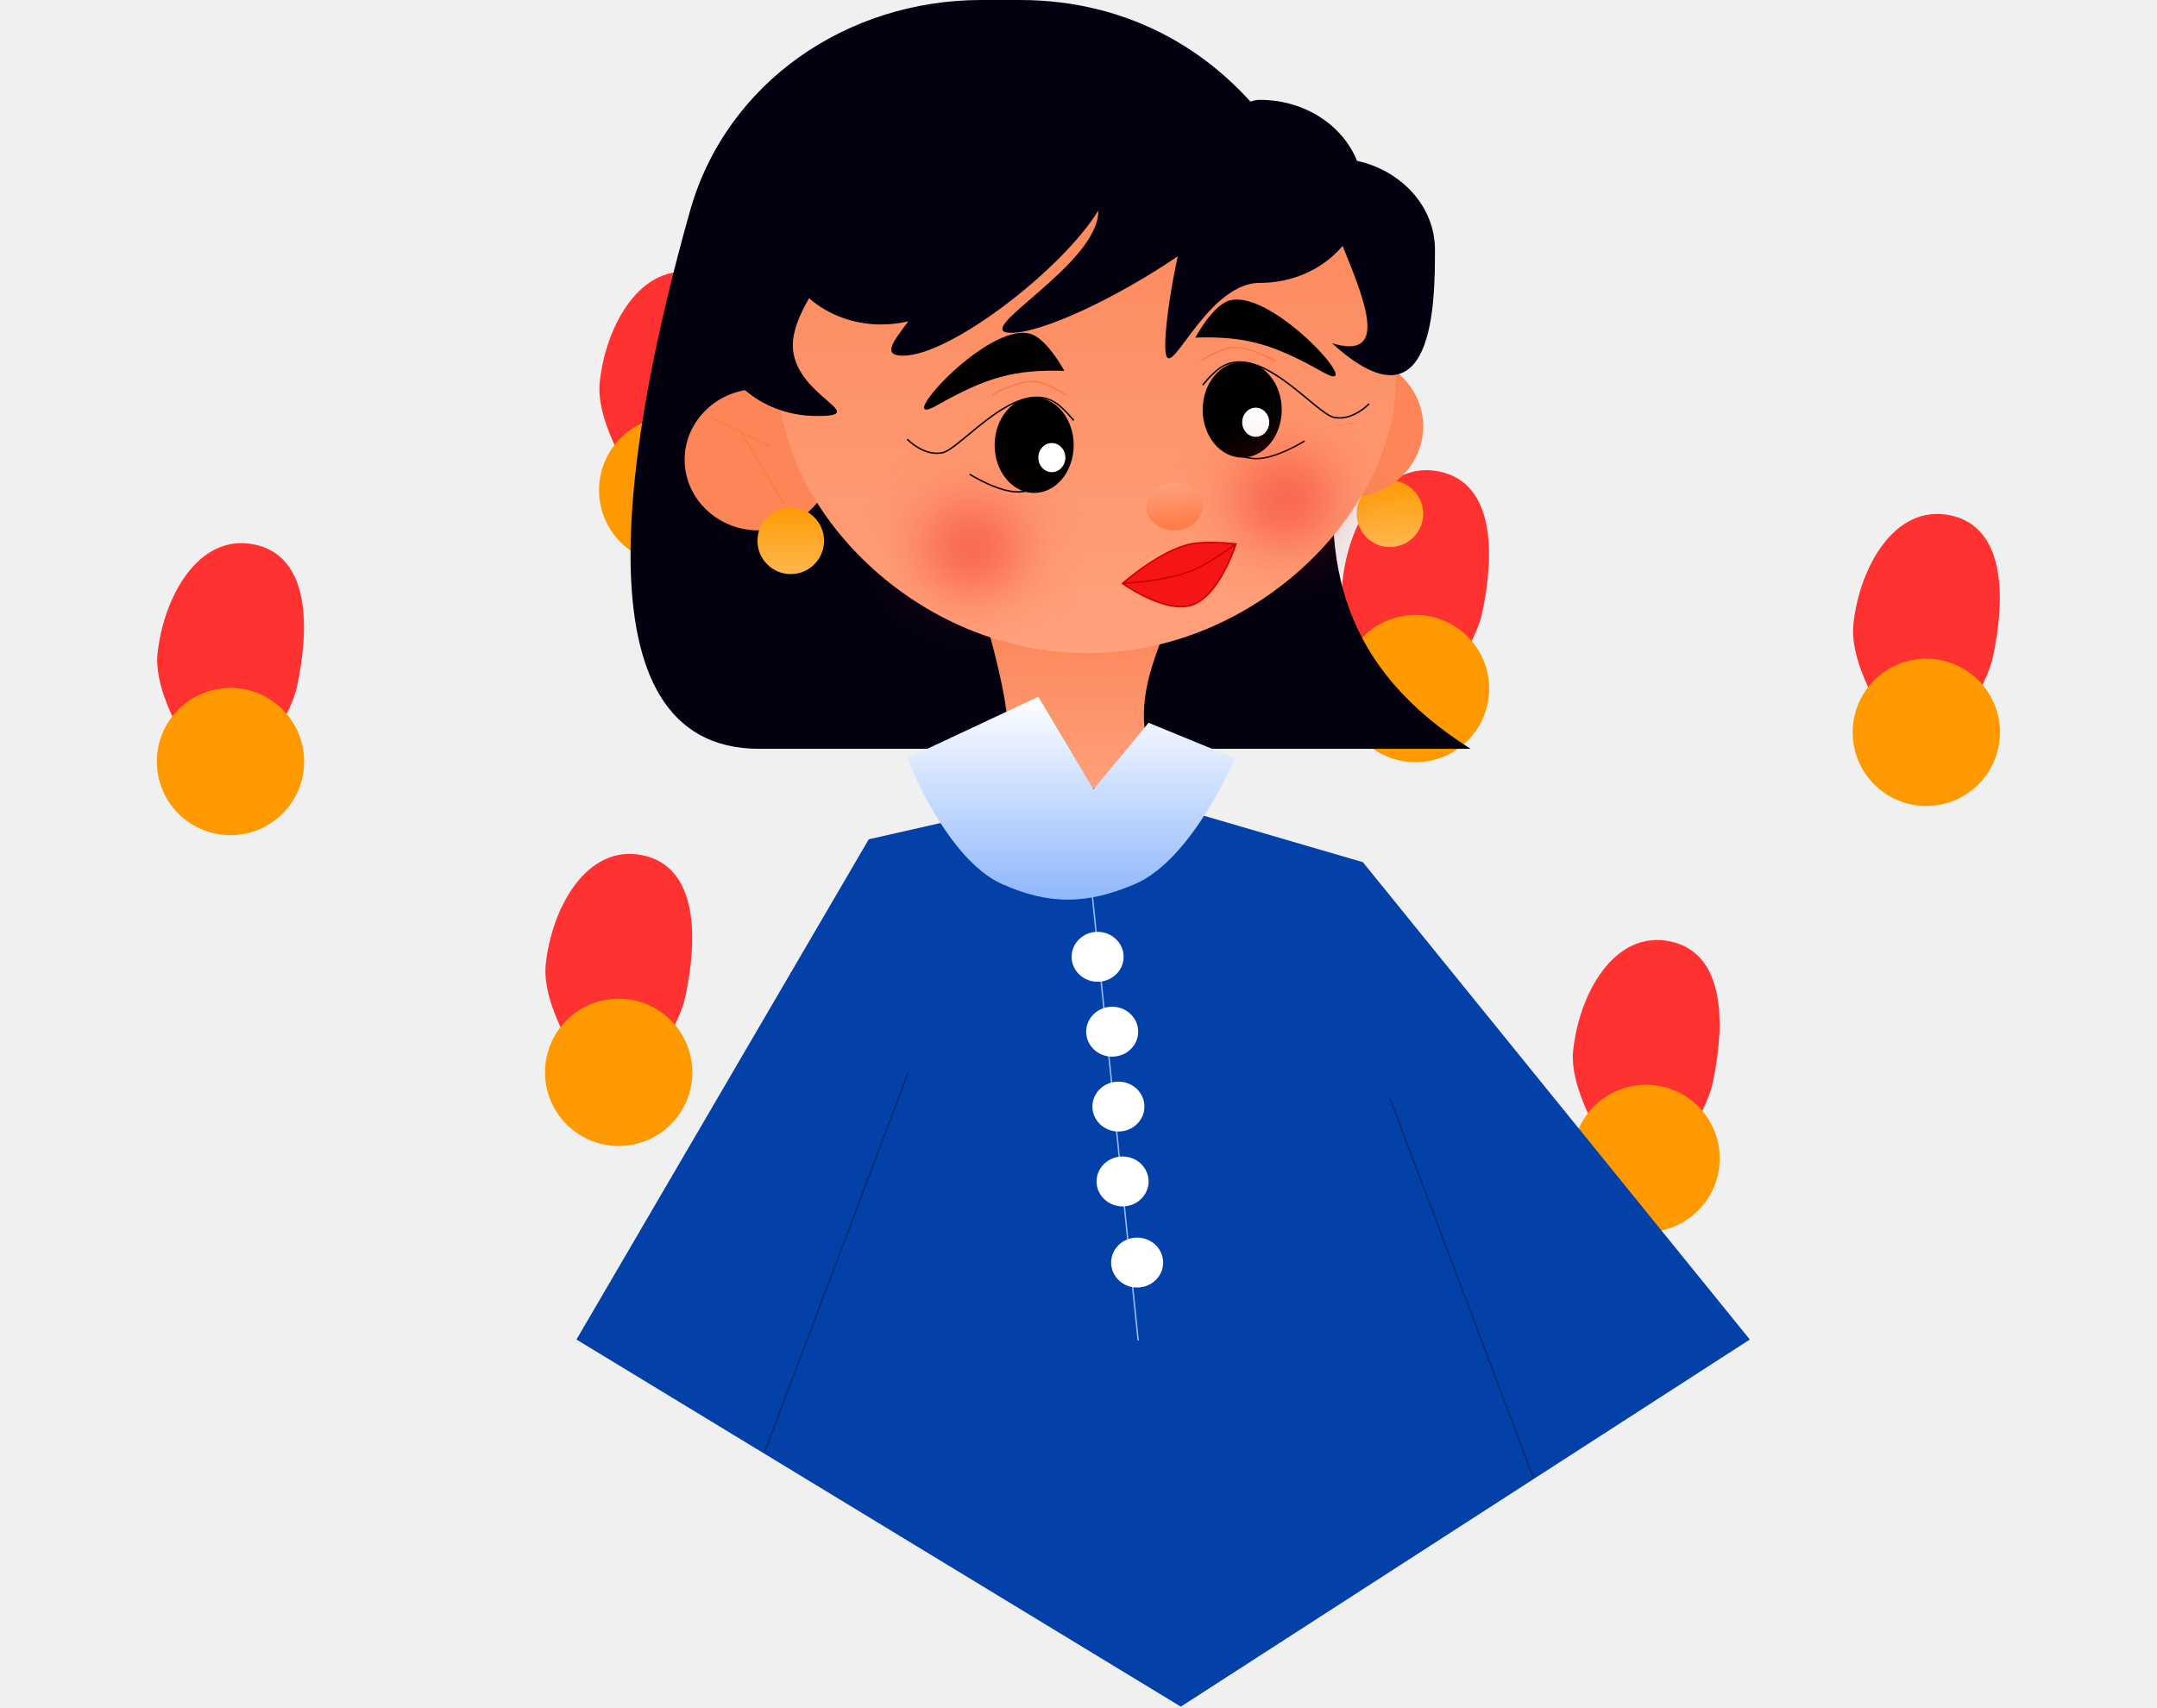
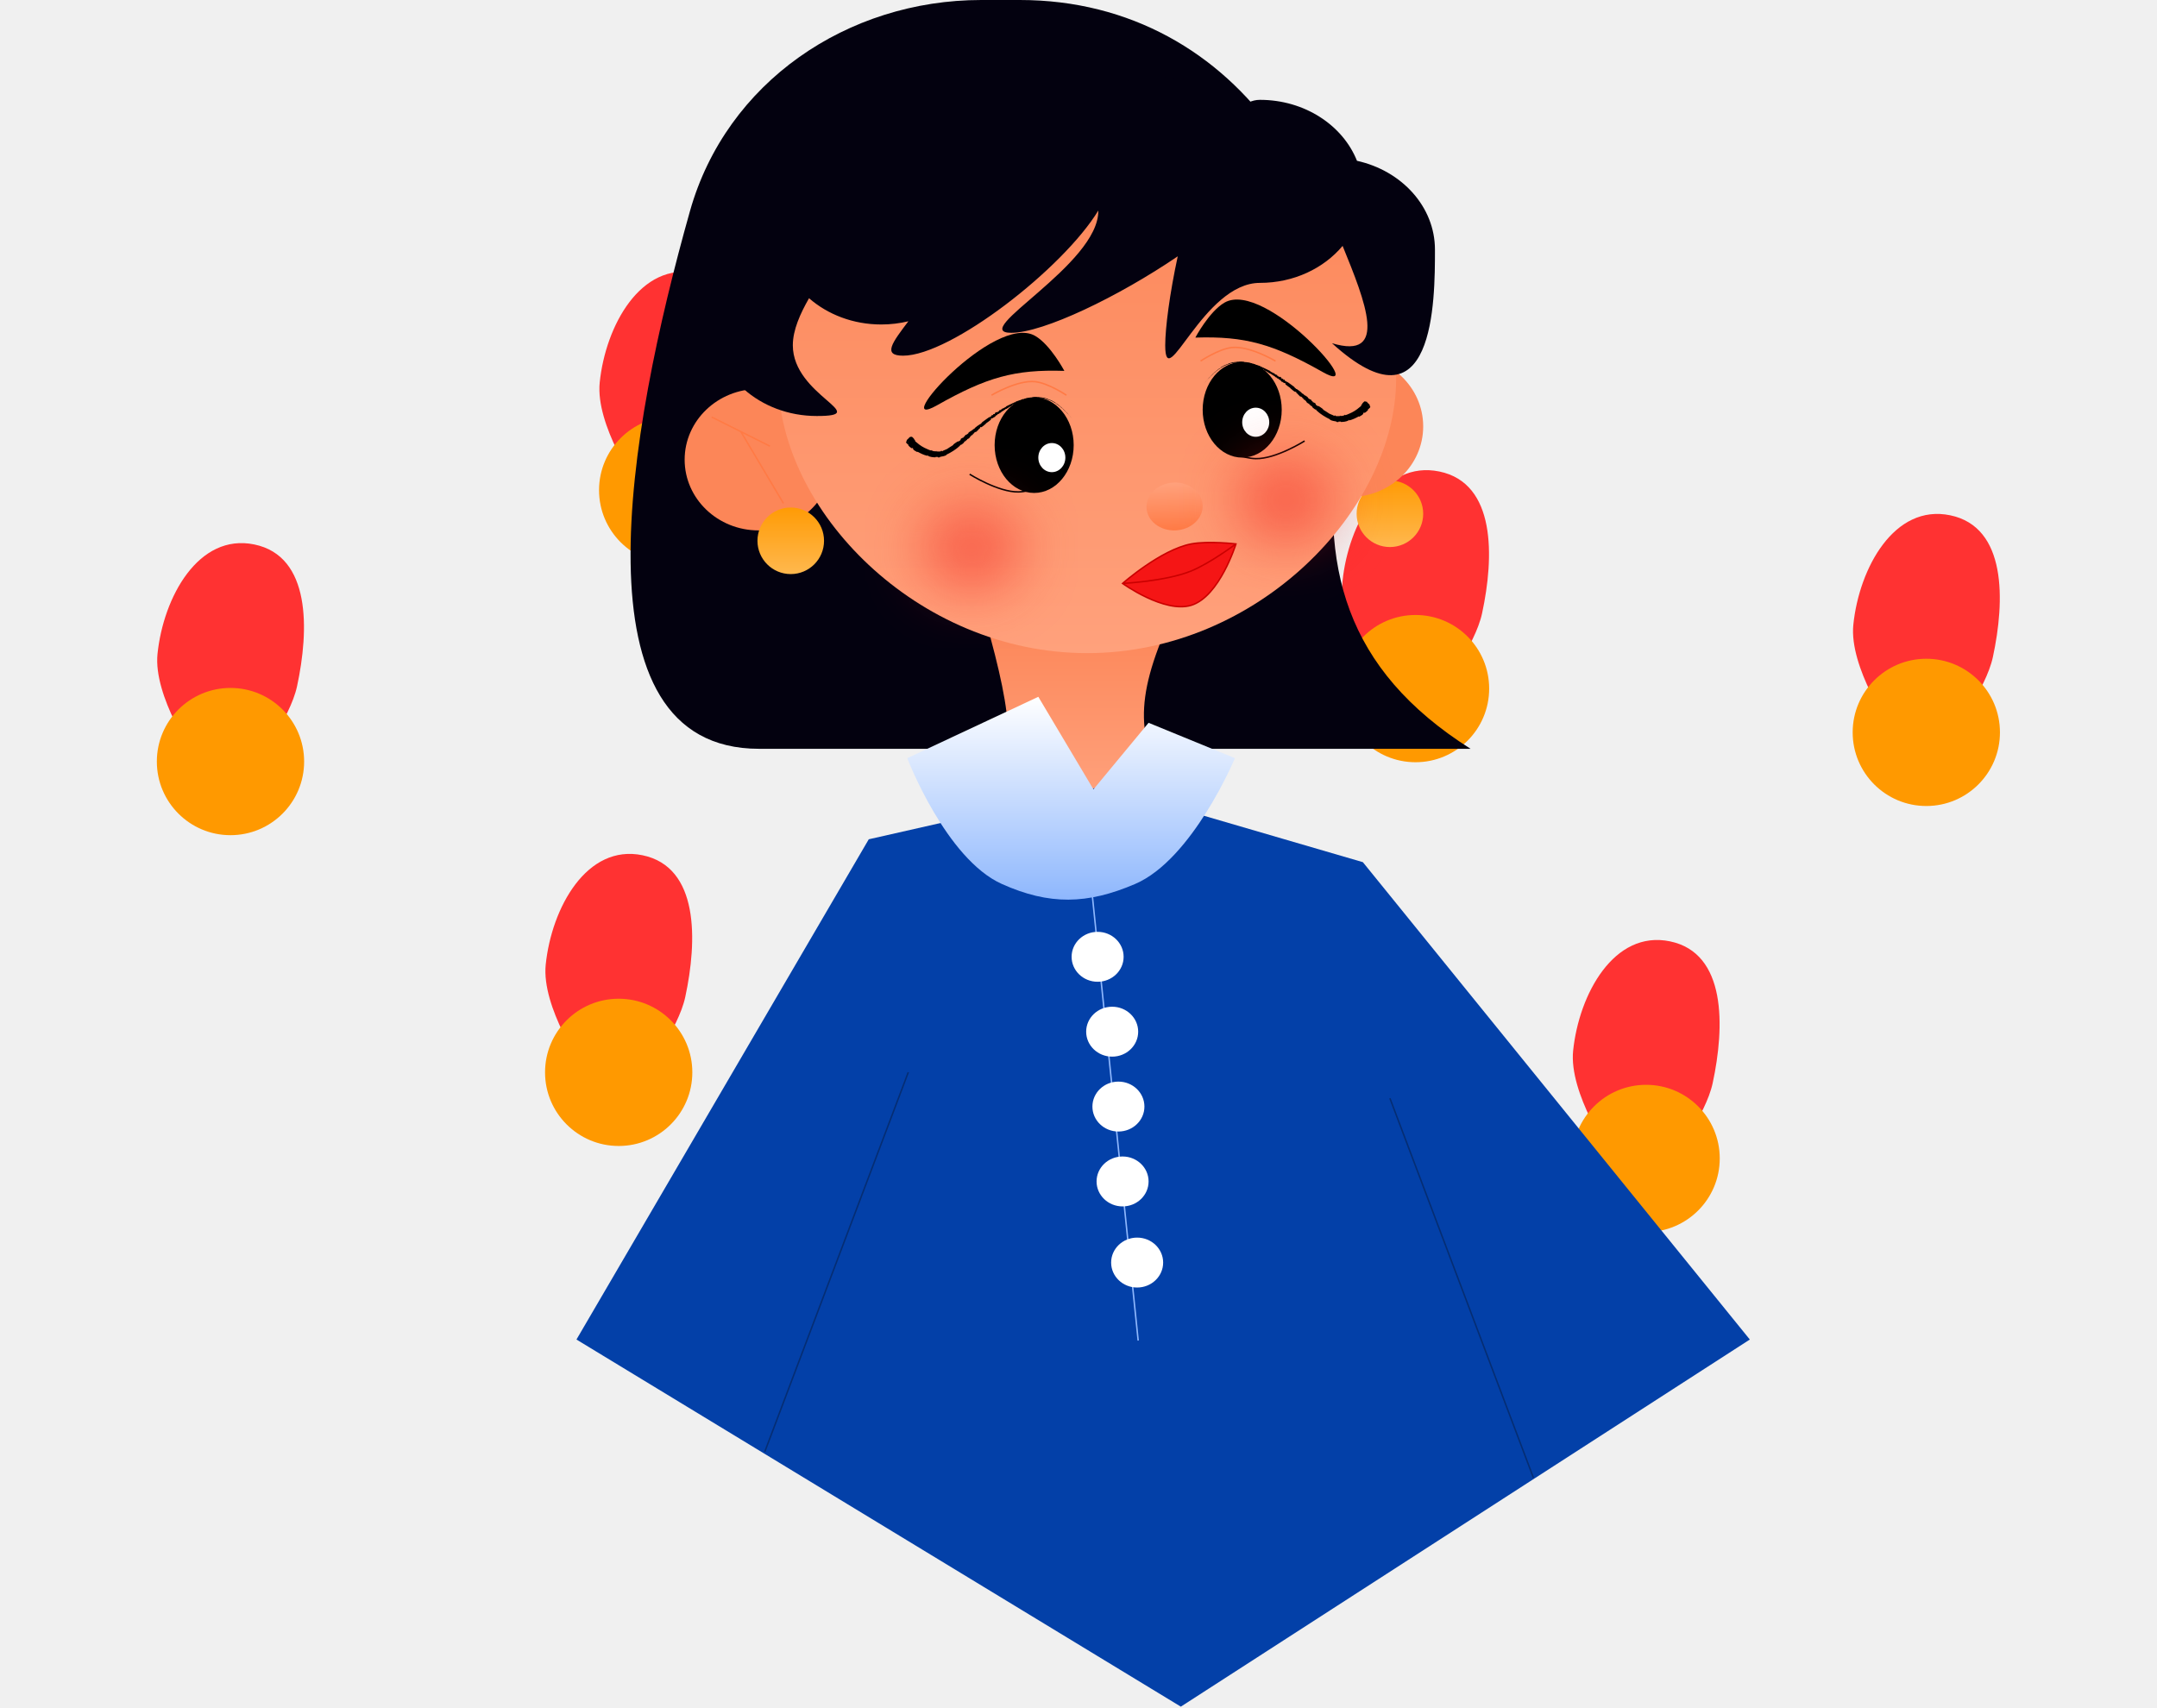
<svg xmlns="http://www.w3.org/2000/svg" xmlns:xlink="http://www.w3.org/1999/xlink" width="1478" height="1170" viewBox="0 0 1478 1170" fill="none">
  <g id="Repeat group 1_inner" data-figma-trr="r6u1-0f">
    <path d="M373.933 661.08C370.905 690.283 399.666 731.72 399.666 731.72L441.546 735C441.546 735 464.715 705.735 469.55 683.281C477.889 644.552 479.08 594.175 440.285 586.15C402.009 578.233 377.963 622.203 373.933 661.08Z" fill="#FF3232" />
  </g>
  <use xlink:href="#Repeat%20group%201_inner" transform="translate(848.529 0.30524) rotate(60)" />
  <use xlink:href="#Repeat%20group%201_inner" transform="translate(1272.53 735.305) rotate(120)" />
  <use xlink:href="#Repeat%20group%201_inner" transform="translate(848 1470) rotate(-180)" />
  <use xlink:href="#Repeat%20group%201_inner" transform="translate(-0.528755 1469.69) rotate(-120)" />
  <use xlink:href="#Repeat%20group%201_inner" transform="translate(-424.529 734.695) rotate(-60)" />
  <circle cx="423.932" cy="734.932" r="50.458" fill="#FF9900" />
  <g id="Repeat group 1_2_inner" data-figma-trr="r6u1-0f">
    <path d="M410.933 262.08C407.905 291.283 436.666 332.72 436.666 332.72L478.546 336C478.546 336 501.715 306.735 506.55 284.281C514.889 245.552 516.08 195.175 477.285 187.15C439.009 179.233 414.963 223.203 410.933 262.08Z" fill="#FF3232" />
  </g>
  <use xlink:href="#Repeat%20group%201_2_inner" transform="translate(521.485 -231.238) rotate(60)" />
  <use xlink:href="#Repeat%20group%201_2_inner" transform="translate(982.485 104.762) rotate(120)" />
  <use xlink:href="#Repeat%20group%201_2_inner" transform="translate(922 672) rotate(-180)" />
  <use xlink:href="#Repeat%20group%201_2_inner" transform="translate(400.515 903.238) rotate(-120)" />
  <use xlink:href="#Repeat%20group%201_2_inner" transform="translate(-60.4845 567.238) rotate(-60)" />
  <circle cx="460.932" cy="335.932" r="50.458" fill="#FF9900" />
  <g id="Repeat group 1_3_inner" data-figma-trr="r6u1-0f">
    <path d="M919.933 398.08C916.905 427.283 945.666 468.72 945.666 468.72L987.546 472C987.546 472 1010.72 442.735 1015.55 420.281C1023.89 381.552 1025.08 331.175 986.285 323.15C948.009 315.233 923.963 359.203 919.933 398.08Z" fill="#FF3232" />
  </g>
  <use xlink:href="#Repeat%20group%201_3_inner" transform="translate(893.764 -604.045) rotate(60)" />
  <use xlink:href="#Repeat%20group%201_3_inner" transform="translate(1863.76 -132.045) rotate(120)" />
  <use xlink:href="#Repeat%20group%201_3_inner" transform="translate(1940 944) rotate(-180)" />
  <use xlink:href="#Repeat%20group%201_3_inner" transform="translate(1046.24 1548.04) rotate(-120)" />
  <use xlink:href="#Repeat%20group%201_3_inner" transform="translate(76.2361 1076.04) rotate(-60)" />
  <circle cx="969.932" cy="471.932" r="50.458" fill="#FF9900" />
  <g id="Repeat group 1_4_inner" data-figma-trr="r6u1-0f">
    <path d="M1077.93 720.08C1074.91 749.283 1103.67 790.72 1103.67 790.72L1145.55 794C1145.55 794 1168.72 764.735 1173.55 742.281C1181.89 703.552 1183.08 653.175 1144.28 645.15C1106.01 637.233 1081.96 681.203 1077.93 720.08Z" fill="#FF3232" />
  </g>
  <use xlink:href="#Repeat%20group%201_4_inner" transform="translate(1251.62 -579.877) rotate(60)" />
  <use xlink:href="#Repeat%20group%201_4_inner" transform="translate(2379.62 214.123) rotate(120)" />
  <use xlink:href="#Repeat%20group%201_4_inner" transform="translate(2256 1588) rotate(-180)" />
  <use xlink:href="#Repeat%20group%201_4_inner" transform="translate(1004.38 2167.88) rotate(-120)" />
  <use xlink:href="#Repeat%20group%201_4_inner" transform="translate(-123.624 1373.88) rotate(-60)" />
  <circle cx="1127.93" cy="793.932" r="50.458" fill="#FF9900" />
  <g id="Repeat group 1_5_inner" data-figma-trr="r6u1-0f">
    <path d="M107.933 448.08C104.905 477.283 133.666 518.72 133.666 518.72L175.546 522C175.546 522 198.715 492.735 203.55 470.281C211.889 431.552 213.08 381.175 174.285 373.15C136.009 365.233 111.963 409.203 107.933 448.08Z" fill="#FF3232" />
  </g>
  <use xlink:href="#Repeat%20group%201_5_inner" transform="translate(531.065 124.168) rotate(60)" />
  <use xlink:href="#Repeat%20group%201_5_inner" transform="translate(689.065 646.168) rotate(120)" />
  <use xlink:href="#Repeat%20group%201_5_inner" transform="translate(316 1044) rotate(-180)" />
  <use xlink:href="#Repeat%20group%201_5_inner" transform="translate(-215.065 919.832) rotate(-120)" />
  <use xlink:href="#Repeat%20group%201_5_inner" transform="translate(-373.065 397.832) rotate(-60)" />
  <circle cx="157.932" cy="521.932" r="50.458" fill="#FF9900" />
  <g id="Repeat group 1_6_inner" data-figma-trr="r6u1-0f">
    <path d="M746.933 112.08C743.905 141.283 772.666 182.72 772.666 182.72L814.546 186C814.546 186 837.715 156.735 842.55 134.281C850.889 95.552 852.08 45.175 813.285 37.15C775.009 29.233 750.963 73.203 746.933 112.08Z" fill="#FF3232" />
  </g>
  <use xlink:href="#Repeat%20group%201_6_inner" transform="translate(559.581 -597.222) rotate(60)" />
  <use xlink:href="#Repeat%20group%201_6_inner" transform="translate(1356.58 -411.222) rotate(120)" />
  <use xlink:href="#Repeat%20group%201_6_inner" transform="translate(1594 372) rotate(-180)" />
  <use xlink:href="#Repeat%20group%201_6_inner" transform="translate(1034.42 969.222) rotate(-120)" />
  <use xlink:href="#Repeat%20group%201_6_inner" transform="translate(237.419 783.222) rotate(-60)" />
  <circle cx="796.932" cy="185.932" r="50.458" fill="#FF9900" />
  <g id="Repeat group 1_7_inner" data-figma-trr="r6u1-0f">
    <path d="M1269.93 428.08C1266.91 457.283 1295.67 498.72 1295.67 498.72L1337.55 502C1337.55 502 1360.72 472.735 1365.55 450.281C1373.89 411.552 1375.08 361.175 1336.28 353.15C1298.01 345.233 1273.96 389.203 1269.93 428.08Z" fill="#FF3232" />
  </g>
  <use xlink:href="#Repeat%20group%201_7_inner" transform="translate(1094.74 -892.154) rotate(60)" />
  <use xlink:href="#Repeat%20group%201_7_inner" transform="translate(2414.74 -390.153) rotate(120)" />
  <use xlink:href="#Repeat%20group%201_7_inner" transform="translate(2640 1004) rotate(-180)" />
  <use xlink:href="#Repeat%20group%201_7_inner" transform="translate(1545.26 1896.15) rotate(-120)" />
  <use xlink:href="#Repeat%20group%201_7_inner" transform="translate(225.255 1394.15) rotate(-60)" />
  <circle cx="1319.93" cy="501.932" r="50.458" fill="#FF9900" />
  <path d="M472.795 144.598C429.971 296.374 391.335 513.191 520.13 513.191H1007.66C921.491 458.683 903.229 387.851 917.856 295.172C941.516 145.259 850.584 0 698.816 0H672.387C580.635 0 497.711 56.294 472.795 144.598Z" fill="#03010F" />
  <path d="M675.117 546.691C696.89 524.031 695.213 495.248 675.117 424.096H801.989C776.228 481.237 779.349 506.957 801.989 546.691H675.117Z" fill="url(#paint0_linear_409_3134)" />
  <ellipse cx="519.734" cy="315.043" rx="50.606" ry="48.468" fill="#FC8658" />
  <circle cx="541.83" cy="370.638" r="22.808" fill="url(#paint1_linear_409_3134)" />
  <circle cx="952.383" cy="352.106" r="22.808" fill="url(#paint2_linear_409_3134)" />
  <ellipse cx="50.606" cy="48.468" rx="50.606" ry="48.468" transform="matrix(-1 0 0 1 975.191 243.766)" fill="#FC8658" />
  <path d="M956.66 259.447C956.66 349.199 861.882 447.617 744.968 447.617C628.054 447.617 533.277 349.199 533.277 259.447C533.277 169.695 628.054 96.936 744.968 96.936C861.882 96.936 956.66 169.695 956.66 259.447Z" fill="url(#paint3_linear_409_3134)" />
  <path d="M793.437 52.745C815.336 52.745 834.904 61.612 847.847 75.528C852.719 71.001 857.877 68.425 863.287 68.425C893.995 68.425 920.122 85.862 929.82 110.204C960.51 117.01 983.246 141.677 983.246 171.064C983.246 205.705 983.246 299.361 912.683 235.212C951.807 247.068 935.564 206.774 919.967 168.514C907.108 183.901 886.508 193.873 863.287 193.873C824.316 193.873 798.426 271.279 798.426 236.638C798.426 224.788 801.455 201.361 807.002 175.664C766.237 203.415 714.856 228.085 692.936 228.085C662.845 228.085 753.165 181.339 752.573 144.287C728.45 184.036 651.457 243.766 618.809 243.766C604.328 243.766 611.63 234.515 622.432 220.182C616.508 221.616 610.275 222.383 603.84 222.383C584.567 222.383 567.099 215.514 554.364 204.381C548.353 214.911 543.255 226.128 543.255 236.638C543.255 271.279 598.62 285.106 559.649 285.106C520.678 285.106 489.085 257.024 489.085 222.383C489.085 195.97 507.453 173.37 533.454 164.125C533.338 162.65 533.277 161.161 533.277 159.66C533.277 125.019 564.869 96.936 603.84 96.936C610.971 96.936 617.855 97.878 624.344 99.626C635.051 77.103 660.135 61.297 689.372 61.297C707.746 61.297 724.479 67.541 737.034 77.77C749.911 62.572 770.383 52.745 793.437 52.745Z" fill="#03010F" />
-   <path d="M621.66 300.975C621.66 300.975 633.064 313.092 645.894 310.241C658.723 307.39 697.254 257.318 724.298 276.741C729.414 280.415 735.702 288.145 735.702 288.145" stroke="black" />
-   <path d="M938.128 276.741C938.128 276.741 926.723 288.858 913.894 286.007C901.064 283.156 862.534 233.084 835.489 252.507C830.374 256.181 824.085 263.911 824.085 263.911" stroke="black" />
+   <path d="M624.907 299.352C625.443 299.758 626.043 300.441 626.482 300.988C626.622 301.161 626.425 301.229 626.52 301.356C626.695 301.596 626.966 301.705 627.141 301.952C627.197 302.034 626.933 302.185 626.997 302.265C627.359 302.713 627.826 302.977 628.248 303.357C630.346 305.232 632.731 306.696 635.331 307.767C636.186 308.122 637.213 308.664 638.173 308.765C638.284 308.776 638.262 308.545 638.287 308.532C638.659 308.325 638.469 308.741 638.672 308.841C639.478 309.234 640.447 309.366 641.28 309.32C641.631 309.299 641.291 308.859 641.636 309.111C641.66 309.128 641.567 309.353 641.664 309.38C641.882 309.441 642.304 309.401 642.472 309.414C642.8 309.442 642.855 309.437 643.167 309.422C643.593 309.402 644.107 309.463 644.558 309.346C644.652 309.321 644.491 309.116 644.636 309.056C644.78 308.997 645.182 308.949 645.329 308.973C645.475 308.999 645.454 309.183 645.487 309.217C645.549 309.284 645.616 309.307 645.685 309.301C645.877 309.29 646.058 308.946 646.095 308.925C647.035 308.436 648 308.241 648.919 307.727C649.679 307.293 650.303 306.801 651.011 306.345C651.789 305.845 652.523 305.465 653.264 304.902C653.34 304.844 653.106 304.717 653.198 304.646C654.186 303.894 655.225 303.141 656.322 302.484C656.434 302.417 656.429 302.678 656.549 302.621C657.301 302.246 658.464 301.808 658.298 300.841C658.737 300.533 659.271 300.15 659.738 299.992C660.043 299.887 659.948 300.235 660.18 299.93C660.233 299.861 660.03 299.788 660.119 299.697C660.49 299.31 660.986 298.983 661.346 298.57C661.419 298.486 661.292 298.381 661.297 298.34C661.343 298.001 661.919 298.034 662.009 297.997C662.688 297.714 663.039 297.321 663.562 296.902C663.683 296.805 663.406 296.759 663.519 296.66C664.095 296.154 664.713 295.678 665.359 295.272C665.503 295.182 665.494 295.413 665.568 295.377C665.894 295.216 665.747 294.914 666.058 294.754C666.123 294.72 666.185 294.859 666.206 294.863C666.528 294.928 666.431 294.544 666.467 294.505C666.909 294.011 667.472 294.033 667.936 293.59C667.992 293.537 667.742 293.505 667.906 293.364C669.007 292.416 670.201 291.537 671.416 290.758C671.601 290.64 671.558 290.837 671.579 290.841C671.909 290.895 671.817 290.546 671.866 290.493C672.256 290.076 672.842 289.965 672.909 289.426C674.895 288.062 676.694 286.474 678.818 285.345C678.845 285.33 678.885 285.478 678.938 285.448C679.576 285.09 679.332 284.991 679.571 284.496C679.632 284.371 680.122 284.423 680.162 284.424C680.309 284.426 680.328 284.667 680.37 284.658C680.715 284.576 680.276 284.046 680.643 283.794C680.656 283.787 680.679 283.923 680.717 283.912C680.835 283.878 680.901 283.772 681.019 283.743C681.291 283.678 681.552 283.894 681.77 283.515C681.798 283.467 681.519 283.196 681.859 282.99C681.994 282.908 682.576 282.514 682.754 282.426C682.932 282.338 682.886 282.512 682.9 282.508C683.429 282.348 683.298 282.513 683.646 282.56C683.993 282.606 683.63 282.189 683.687 282.079C683.744 281.969 684.139 281.866 684.242 281.851C684.346 281.837 684.287 281.963 684.371 281.938C684.928 281.771 684.432 281.58 684.541 281.41C684.8 281.008 685.3 281.162 685.659 280.981C685.757 280.932 685.634 280.904 685.712 280.846C686.02 280.618 686.278 280.6 686.59 280.282C686.641 280.229 686.823 279.854 687.104 279.882C687.144 279.886 687.115 280.013 687.264 279.948C687.488 279.851 687.871 279.648 688.079 279.491C688.235 279.374 687.966 279.354 688.201 279.273C688.306 279.237 688.177 279.414 688.369 279.34C688.56 279.266 689.005 279.007 689.174 278.908C689.342 278.809 689.194 278.764 689.204 278.749C689.265 278.665 689.567 278.436 689.596 278.42C691.044 277.612 692.52 277.056 693.953 276.32C694.068 276.262 693.945 276.201 693.962 276.191C694.344 275.966 694.148 276.368 694.466 276.325C694.336 276.148 694.517 276.107 694.788 275.959C694.919 275.888 694.811 275.846 694.82 275.833C694.971 275.629 695.178 275.715 695.227 275.729C695.409 275.78 695.497 275.587 695.62 275.621C695.742 275.655 695.581 275.853 695.849 275.735C695.895 275.634 695.617 275.54 695.81 275.424C696.526 274.986 698.086 274.543 698.722 274.337C699.363 274.125 699.563 274.047 699.953 273.945C700.651 273.766 700.36 273.724 700.77 273.538C701.182 273.355 701.063 273.716 701.144 273.762C701.223 273.808 701.269 273.723 701.354 273.736C701.438 273.749 701.291 273.84 701.468 273.802C701.645 273.763 702.089 273.515 702.133 273.434C702.227 273.259 701.969 273.169 702.452 273.1C702.48 273.096 702.411 273.195 702.518 273.176C703.364 273.022 704.225 272.835 705.058 272.735C705.172 272.721 705.086 272.82 705.153 272.813C705.854 272.741 705.584 272.649 705.945 272.44C705.89 272.652 706.121 272.735 706.647 272.662C706.964 272.62 706.898 272.543 707.097 272.459C707.157 272.434 707.388 272.466 707.424 272.422C707.545 272.281 707.317 272.157 707.872 272.165C707.896 272.165 707.826 272.241 707.909 272.238C708.449 272.221 708.509 272.085 709.097 272.043C709.559 272.01 710.379 272.076 710.898 272.103C710.884 272.295 711.377 272.262 711.583 272.143C711.923 272.165 712.289 272.184 712.615 272.231C712.727 272.248 712.648 272.293 712.662 272.3C712.87 272.408 713.028 272.303 713.101 272.307C713.896 272.352 714.518 272.538 715.276 272.608C715.303 272.61 715.369 272.507 715.551 272.632C715.562 272.641 715.307 272.637 715.654 272.718C716.003 272.799 716.64 273.018 717.123 273.11C717.24 273.132 717.554 273.139 717.765 273.278C717.793 273.297 717.75 273.314 717.79 273.344C717.916 273.441 718.028 273.369 718.167 273.51C718.307 273.651 718.633 273.829 719.118 273.958C719.133 273.962 719.269 273.932 719.411 273.992C719.638 274.088 719.954 274.242 720.19 274.349C720.303 274.401 720.25 274.326 720.27 274.334C721.034 274.663 721.583 274.995 722.324 275.444C722.463 275.527 722.893 275.724 723.139 275.933C723.41 276.163 723.006 276.117 723.706 276.525C723.855 276.613 724.056 276.67 724.275 276.773C724.463 276.859 724.669 276.988 724.856 277.195C725.768 277.858 726.534 278.578 727.394 279.312C727.433 279.345 727.582 279.42 727.67 279.503C727.8 279.625 727.857 279.706 727.949 279.794C728.334 280.163 728.696 280.488 729.06 280.85C729.198 280.988 729.137 280.952 729.302 281.117C729.467 281.281 729.591 281.374 729.805 281.606C729.967 281.781 730.103 281.977 730.322 282.207C730.359 282.189 730.507 282.341 730.783 282.615C730.836 282.667 730.79 282.601 730.815 282.625C730.918 282.724 731.001 282.826 731.098 282.919C731.122 282.943 731.132 282.936 731.152 282.954C731.323 283.112 731.557 283.401 731.6 283.454C731.76 283.647 731.845 283.721 731.971 283.866C732.097 284.01 731.897 283.804 732.047 283.971C732.351 284.31 732.757 284.752 733.065 285.095C733.19 285.235 733.111 285.134 733.129 285.154C733.389 285.442 733.643 285.741 733.79 285.889C733.948 286.119 733.942 286.056 734.303 286.485C734.33 286.517 734.358 286.566 734.249 286.443C734.135 286.317 733.976 286.128 733.817 285.954C733.776 285.908 733.562 285.693 733.53 285.66C733.295 285.412 733.29 285.364 733.278 285.348C733.156 285.184 732.886 284.917 732.815 284.843C732.497 284.506 732.236 284.216 731.966 283.938C731.788 283.754 731.751 283.761 731.614 283.617C731.158 283.139 731.039 282.937 730.569 282.525C730.468 282.437 730.53 282.564 730.218 282.201C730.198 282.178 729.973 281.904 729.811 281.776C729.791 281.76 729.781 281.771 729.756 281.748C729.587 281.594 729.488 281.481 729.306 281.313C729.124 281.145 728.902 280.947 728.701 280.75C728.579 280.631 728.443 280.458 728.389 280.397C728.238 280.222 728.029 280.084 727.945 279.966C727.86 279.846 728.098 280.003 727.836 279.732C727.791 279.76 727.732 279.776 727.68 279.799C727.069 279.246 726.467 278.702 725.824 278.184C725.744 278.12 725.804 278.211 725.718 278.144C725.354 277.86 725.048 277.592 724.659 277.319C724.492 277.202 724.308 277.088 724.127 276.979C723.971 276.885 723.813 276.792 723.663 276.698C723.51 276.496 723.007 276.206 722.655 275.99C722.531 275.914 722.552 275.898 722.468 275.84C722.147 275.62 722.263 275.781 722.164 275.74C721.738 275.568 721.814 275.392 721.316 275.136C721.29 275.122 720.924 275.057 720.877 275.043C720.579 274.948 720.847 274.987 720.677 274.896C720.364 274.733 720.153 274.607 719.763 274.478C719.649 274.44 719.358 274.399 719.166 274.264C719.141 274.247 719.171 274.217 719.149 274.206C718.75 274.011 718.687 274.123 718.432 274.079C718.177 274.035 717.832 273.833 717.763 273.784C717.584 273.658 717.925 273.805 717.938 273.803C718.09 273.771 717.812 273.693 717.604 273.623C717.613 273.49 717.315 273.408 717.388 273.551C717.396 273.566 717.563 273.604 717.604 273.623C717.381 273.686 717.056 273.612 716.731 273.4C716.578 273.301 716.757 273.274 716.235 273.17C715.996 273.125 716.065 273.238 715.851 273.217C715.364 273.171 714.764 272.969 714.267 272.912C714.087 272.891 714.253 272.971 714.13 272.96C713.804 272.93 713.523 272.854 713.193 272.844C713.163 272.843 713.228 272.91 713.127 272.901C712.356 272.839 711.685 272.767 710.873 272.763C710.484 272.76 709.789 272.816 709.384 272.834C708.683 272.86 707.81 272.842 707.221 272.947C706.835 273.016 706.929 273.079 706.771 273.154C706.466 273.299 705.874 273.222 705.791 273.208C705.789 273.207 706.12 273.131 705.936 273.123C705.819 273.06 705.795 273.207 705.791 273.208C705.736 273.198 705.07 273.308 704.945 273.351C704.876 273.374 704.93 273.439 704.894 273.449C704.036 273.7 703.156 273.948 702.275 274.167C702.26 274.17 702.259 274.077 702.222 274.085C701.707 274.194 701.415 274.402 701.021 274.603C700.627 274.805 700.294 274.9 699.995 274.832C699.686 274.964 699.229 275.055 698.958 275.11C698.689 275.163 698.72 275.358 698.699 275.37C698.05 275.757 697.607 275.822 696.885 276.114C696.548 276.251 695.896 276.578 695.544 276.77C695.266 276.921 695.074 276.959 694.824 277.115C694.79 277.136 694.865 277.204 694.856 277.213C694.611 277.459 694.654 277.181 694.576 277.173C694.292 277.145 694.118 277.139 693.78 277.388C693.702 277.445 693.604 277.877 693.459 277.976C693.271 278.104 693.291 277.954 693.095 278.091C693.078 278.102 693.116 278.169 692.985 278.234C692.381 278.54 691.695 278.866 691.091 279.22C691.008 279.268 691.176 279.318 691.057 279.39C690.5 279.728 689.881 280.091 689.302 280.372C689.159 280.441 689.197 280.309 689.154 280.303C688.89 280.268 688.756 280.635 688.717 280.665C687.79 281.38 686.916 281.672 685.973 282.429C685.922 282.47 685.66 282.984 685.345 282.907C685.324 282.902 685.006 282.818 684.937 283.07C684.933 283.086 685.116 283.115 684.911 283.24C684.706 283.365 684.436 283.657 684.085 283.728C683.975 283.75 683.629 283.681 683.486 284.029C683.475 284.052 683.342 284.716 683.023 284.551C682.971 284.523 682.803 284.225 682.598 284.585C682.559 284.655 682.707 284.642 682.582 284.791C682.391 285.02 682.029 285.167 681.833 285.504C681.799 285.562 681.725 285.913 681.452 285.891C681.409 285.887 681.392 285.754 681.295 285.809C680.832 286.073 680.435 286.47 679.958 286.726C679.789 286.818 679.752 286.601 679.562 286.678C679.373 286.755 679.022 286.955 678.91 287.154C678.798 287.353 679.166 287.47 678.934 287.68C677.934 288.596 676.765 289.282 675.696 290.105C675.537 290.227 675.74 290.218 675.512 290.406C674.663 291.102 673.297 292.393 672.398 292.793C671.676 293.112 672.311 292.368 671.806 292.671C671.562 292.817 671.592 293.339 671.548 293.393C671.127 293.923 670.66 294.072 670.246 294.499C670.16 294.588 670.362 294.645 670.287 294.72C670.032 294.977 669.695 295.162 669.444 295.396C669.331 295.502 669.438 295.588 669.325 295.672C669.054 295.874 668.792 296.024 668.462 296.138C668.432 296.149 668.477 295.886 668.284 296.043C667.973 296.296 667.513 296.521 667.238 296.932C667.158 297.053 667.358 297.304 666.991 297.329C666.914 297.334 666.728 296.984 666.678 297.468C666.668 297.548 666.519 298.278 666.119 298.238C666.013 298.228 665.664 298.105 665.572 298.251C665.56 298.272 665.74 298.349 665.648 298.451C665.326 298.807 664.912 299.139 664.572 299.509C664.481 299.609 664.75 299.621 664.61 299.765C664.226 300.162 663.689 300.568 663.25 300.871C663.084 300.986 663.089 300.774 663.067 300.77C662.711 300.71 662.846 301.09 662.802 301.158C662.52 301.576 662.131 301.678 661.83 302C661.747 302.089 661.928 302.174 661.92 302.202C661.833 302.489 661.764 302.114 661.622 302.189C661.225 302.395 660.861 302.727 660.524 303.046C660.402 303.162 660.682 303.207 660.571 303.309C659.908 303.927 659.249 304.464 658.475 304.951C658.334 305.039 658.307 304.839 658.256 304.83C657.903 304.767 657.871 305.278 657.833 305.357C657.659 305.714 657.458 305.681 657.236 305.901C656.117 307.006 654.522 308.137 653.292 308.943C651.597 310.047 650.318 310.713 648.434 311.657C648.318 311.712 648.538 311.893 648.438 311.945C647.891 312.226 647.114 312.513 646.433 312.667C645.656 312.847 644.885 312.975 644.097 313.116C643.98 313.136 644.176 313.365 643.987 313.406C643.602 313.492 643.092 313.524 642.694 313.466C642.499 313.437 642.75 313.205 642.556 313.181C642.106 313.122 641.625 313.112 641.168 313.146C640.972 313.161 641.259 313.429 641.002 313.428C639.254 313.42 637.515 313.231 635.927 312.487C635.817 312.436 635.862 311.873 635.597 311.914C635.537 312.059 635.488 312.235 635.436 312.393C633.009 311.856 630.826 310.745 628.714 309.592C628.625 309.543 628.628 309.899 628.454 309.806C627.441 309.262 626.426 308.769 625.629 307.872C625.55 307.783 625.916 307.347 625.59 307.233C625.533 307.214 625.072 306.993 624.89 307.017C624.864 307.022 624.786 307.291 624.645 307.204C623.834 306.693 623.067 306.049 622.429 305.327C622.324 305.207 622.64 305.09 622.567 305.003C622.072 304.406 621.284 304.025 620.914 303.324C620.665 302.849 621.161 302.612 621.321 302.069C621.354 302.002 621.131 301.767 621.343 301.562C621.847 301.021 622.504 300.537 623.03 299.948C623.128 299.862 622.907 299.744 623.043 299.673C623.043 299.673 623.043 299.673 623.043 299.673C623.072 299.642 623.116 299.598 623.214 299.566C623.234 299.548 623.5 299.631 623.648 299.583C623.742 299.543 623.904 299.281 624.045 299.25C624.182 299.217 624.094 299.482 624.284 299.47C624.483 299.463 624.686 299.189 624.907 299.352ZM697.74 275.366C697.468 275.374 697.561 275.711 697.785 275.529C697.796 275.52 697.753 275.366 697.74 275.366ZM726.517 278.653C726.293 278.4 726.075 278.309 726.23 278.486C726.387 278.662 726.585 278.729 726.517 278.653ZM729.088 280.972C728.828 280.681 728.704 280.719 729.022 280.992C729.041 281.007 729.104 280.989 729.088 280.972ZM622.287 302.773C622.296 302.763 622.146 302.608 622.131 302.613C621.823 302.778 622.127 303.088 622.287 302.773ZM731.513 283.412C731.436 283.316 731.188 283.07 731.283 283.189C731.359 283.283 731.609 283.531 731.513 283.412ZM685.785 281.161C685.778 281.157 685.649 281.232 685.672 281.262C685.745 281.36 685.902 281.22 685.785 281.161ZM735.4 287.782C734.844 287.124 734.516 286.714 735.118 287.435C735.228 287.566 734.882 287.158 735.02 287.324C735.277 287.63 735.443 287.826 735.701 288.144C735.745 288.196 735.437 287.825 735.399 287.781C735.4 287.781 735.4 287.782 735.4 287.782ZM697.451 275.035C697.444 275.032 697.251 275.104 697.248 275.111C697.185 275.255 697.574 275.108 697.451 275.035ZM678.454 285.78C678.436 285.775 678.042 286.044 678.037 286.064C677.997 286.429 678.791 285.883 678.454 285.78ZM710.906 272.108C711.134 272.037 711.407 272.041 711.582 272.143C711.358 272.127 711.132 272.118 710.906 272.108Z" fill="black" />
+   <path d="M934.881 275.118C934.344 275.524 933.745 276.207 933.305 276.754C933.165 276.927 933.362 276.995 933.267 277.122C933.092 277.362 932.821 277.471 932.647 277.718C932.59 277.8 932.854 277.95 932.79 278.031C932.428 278.479 931.961 278.743 931.539 279.123C929.441 280.998 927.056 282.462 924.456 283.533C923.602 283.888 922.575 284.43 921.614 284.531C921.503 284.542 921.525 284.311 921.501 284.298C921.128 284.091 921.318 284.507 921.115 284.607C920.309 285 919.341 285.132 918.508 285.086C918.156 285.065 918.496 284.625 918.152 284.877C918.127 284.894 918.22 285.119 918.124 285.146C917.905 285.207 917.483 285.166 917.315 285.18C916.987 285.207 916.932 285.203 916.62 285.188C916.194 285.168 915.681 285.229 915.229 285.112C915.135 285.087 915.296 284.882 915.151 284.822C915.007 284.763 914.605 284.715 914.458 284.739C914.312 284.765 914.333 284.949 914.301 284.983C914.239 285.05 914.171 285.073 914.103 285.067C913.91 285.056 913.729 284.712 913.692 284.691C912.752 284.202 911.787 284.007 910.868 283.493C910.108 283.059 909.484 282.567 908.777 282.111C907.998 281.611 907.264 281.231 906.523 280.667C906.447 280.61 906.681 280.483 906.589 280.412C905.601 279.66 904.562 278.906 903.465 278.25C903.353 278.183 903.358 278.444 903.239 278.387C902.486 278.012 901.323 277.574 901.49 276.607C901.05 276.299 900.516 275.916 900.05 275.758C899.745 275.653 899.84 276.001 899.607 275.696C899.554 275.627 899.757 275.554 899.669 275.462C899.297 275.076 898.801 274.749 898.441 274.336C898.368 274.252 898.495 274.147 898.49 274.106C898.444 273.767 897.868 273.8 897.778 273.763C897.099 273.48 896.749 273.087 896.225 272.668C896.104 272.571 896.381 272.525 896.269 272.426C895.692 271.92 895.074 271.444 894.428 271.038C894.284 270.948 894.293 271.179 894.219 271.143C893.893 270.982 894.04 270.68 893.73 270.52C893.664 270.486 893.602 270.625 893.582 270.629C893.26 270.694 893.356 270.31 893.32 270.271C892.878 269.777 892.315 269.799 891.851 269.356C891.795 269.303 892.045 269.271 891.882 269.13C890.78 268.182 889.586 267.302 888.372 266.524C888.186 266.406 888.229 266.603 888.208 266.607C887.878 266.661 887.97 266.312 887.921 266.259C887.531 265.842 886.946 265.731 886.878 265.192C884.892 263.828 883.094 262.24 880.969 261.111C880.942 261.096 880.902 261.244 880.849 261.214C880.212 260.856 880.456 260.757 880.216 260.262C880.155 260.137 879.666 260.189 879.626 260.19C879.478 260.192 879.459 260.433 879.417 260.424C879.072 260.342 879.511 259.811 879.144 259.56C879.132 259.553 879.108 259.689 879.07 259.678C878.952 259.644 878.886 259.538 878.768 259.509C878.497 259.444 878.236 259.66 878.017 259.281C877.989 259.233 878.268 258.962 877.928 258.756C877.793 258.674 877.211 258.28 877.033 258.192C876.855 258.104 876.902 258.278 876.887 258.274C876.358 258.114 876.489 258.279 876.141 258.326C875.795 258.372 876.158 257.955 876.101 257.845C876.043 257.735 875.648 257.632 875.545 257.617C875.441 257.603 875.5 257.729 875.416 257.704C874.859 257.537 875.355 257.346 875.246 257.175C874.987 256.774 874.487 256.928 874.128 256.747C874.031 256.698 874.153 256.67 874.075 256.612C873.767 256.384 873.509 256.366 873.197 256.048C873.146 255.995 872.964 255.62 872.683 255.647C872.643 255.652 872.673 255.779 872.523 255.714C872.299 255.617 871.916 255.414 871.708 255.257C871.552 255.14 871.821 255.12 871.586 255.039C871.482 255.003 871.611 255.18 871.419 255.106C871.228 255.032 870.782 254.772 870.613 254.674C870.445 254.575 870.594 254.53 870.584 254.515C870.522 254.431 870.22 254.202 870.191 254.186C868.743 253.378 867.267 252.821 865.834 252.086C865.719 252.028 865.842 251.967 865.825 251.957C865.444 251.732 865.639 252.134 865.321 252.091C865.452 251.914 865.271 251.873 864.999 251.725C864.868 251.654 864.976 251.612 864.967 251.599C864.816 251.395 864.61 251.481 864.56 251.495C864.378 251.546 864.291 251.353 864.168 251.387C864.046 251.421 864.206 251.619 863.938 251.501C863.892 251.4 864.17 251.306 863.977 251.19C863.261 250.752 861.702 250.309 861.065 250.103C860.424 249.891 860.224 249.813 859.834 249.711C859.136 249.532 859.427 249.49 859.017 249.304C858.605 249.121 858.724 249.482 858.643 249.528C858.564 249.574 858.519 249.489 858.434 249.502C858.349 249.515 858.497 249.606 858.319 249.568C858.142 249.529 857.698 249.281 857.654 249.2C857.56 249.025 857.818 248.935 857.335 248.866C857.307 248.862 857.376 248.961 857.269 248.942C856.423 248.788 855.562 248.601 854.729 248.5C854.615 248.487 854.701 248.586 854.635 248.579C853.934 248.507 854.203 248.415 853.842 248.206C853.898 248.418 853.667 248.501 853.14 248.428C852.823 248.386 852.889 248.309 852.69 248.225C852.631 248.2 852.399 248.232 852.363 248.188C852.242 248.047 852.47 247.923 851.916 247.93C851.891 247.931 851.961 248.007 851.878 248.004C851.339 247.987 851.278 247.851 850.69 247.809C850.228 247.776 849.408 247.842 848.889 247.869C848.903 248.061 848.411 248.028 848.204 247.909C847.865 247.931 847.498 247.95 847.173 247.997C847.061 248.013 847.139 248.059 847.125 248.066C846.917 248.174 846.759 248.069 846.686 248.073C845.892 248.117 845.269 248.304 844.511 248.374C844.484 248.376 844.418 248.273 844.237 248.398C844.225 248.406 844.481 248.403 844.133 248.484C843.784 248.565 843.147 248.784 842.665 248.876C842.547 248.898 842.233 248.905 842.022 249.044C841.994 249.063 842.037 249.08 841.998 249.11C841.871 249.207 841.76 249.135 841.62 249.276C841.481 249.417 841.155 249.595 840.669 249.724C840.654 249.728 840.518 249.698 840.376 249.758C840.149 249.854 839.833 250.008 839.597 250.115C839.484 250.167 839.537 250.092 839.518 250.1C838.754 250.429 838.205 250.761 837.463 251.21C837.324 251.293 836.895 251.49 836.648 251.699C836.377 251.929 836.781 251.883 836.081 252.291C835.932 252.379 835.731 252.436 835.512 252.539C835.325 252.625 835.118 252.754 834.932 252.961C834.019 253.624 833.253 254.344 832.393 255.078C832.355 255.111 832.205 255.186 832.117 255.269C831.987 255.391 831.93 255.472 831.838 255.56C831.453 255.928 831.092 256.254 830.727 256.616C830.589 256.754 830.651 256.718 830.486 256.883C830.321 257.047 830.197 257.14 829.982 257.371C829.82 257.547 829.684 257.743 829.465 257.972C829.428 257.955 829.28 258.107 829.004 258.381C828.952 258.433 828.997 258.367 828.972 258.391C828.869 258.49 828.787 258.592 828.689 258.685C828.665 258.709 828.655 258.702 828.635 258.72C828.465 258.878 828.23 259.167 828.187 259.22C828.028 259.413 827.942 259.487 827.816 259.632C827.69 259.776 827.89 259.57 827.74 259.737C827.436 260.076 827.031 260.518 826.723 260.861C826.597 261.001 826.676 260.9 826.658 260.92C826.398 261.208 826.144 261.507 825.997 261.655C825.839 261.885 825.845 261.822 825.484 262.251C825.457 262.283 825.429 262.332 825.539 262.209C825.652 262.083 825.812 261.894 825.97 261.72C826.011 261.674 826.225 261.459 826.257 261.426C826.493 261.178 826.497 261.13 826.509 261.114C826.631 260.95 826.901 260.683 826.972 260.609C827.29 260.272 827.551 259.982 827.821 259.703C827.999 259.52 828.036 259.527 828.173 259.382C828.629 258.905 828.748 258.703 829.218 258.291C829.32 258.203 829.258 258.33 829.569 257.967C829.589 257.944 829.814 257.67 829.976 257.542C829.996 257.526 830.006 257.537 830.031 257.514C830.2 257.36 830.299 257.247 830.481 257.079C830.664 256.911 830.885 256.713 831.086 256.516C831.208 256.397 831.344 256.224 831.398 256.163C831.549 255.988 831.758 255.85 831.842 255.732C831.927 255.612 831.689 255.769 831.952 255.498C831.996 255.525 832.055 255.542 832.107 255.565C832.719 255.012 833.32 254.468 833.963 253.95C834.043 253.886 833.983 253.977 834.069 253.91C834.434 253.626 834.739 253.358 835.128 253.085C835.295 252.968 835.479 252.854 835.66 252.745C835.817 252.651 835.974 252.558 836.125 252.464C836.277 252.262 836.781 251.972 837.133 251.756C837.256 251.68 837.235 251.664 837.32 251.605C837.64 251.386 837.524 251.547 837.623 251.506C838.049 251.334 837.973 251.158 838.471 250.902C838.497 250.888 838.864 250.823 838.91 250.809C839.208 250.714 838.94 250.753 839.111 250.662C839.423 250.499 839.634 250.373 840.024 250.244C840.138 250.206 840.429 250.165 840.621 250.03C840.647 250.013 840.617 249.983 840.638 249.972C841.038 249.777 841.1 249.889 841.355 249.845C841.611 249.801 841.956 249.599 842.024 249.55C842.203 249.424 841.862 249.571 841.849 249.569C841.697 249.537 841.975 249.459 842.184 249.389C842.175 249.256 842.472 249.174 842.4 249.317C842.391 249.332 842.224 249.37 842.184 249.389C842.407 249.452 842.731 249.377 843.056 249.166C843.21 249.067 843.03 249.04 843.553 248.936C843.791 248.891 843.723 249.004 843.936 248.983C844.423 248.937 845.023 248.735 845.52 248.678C845.7 248.657 845.534 248.737 845.657 248.725C845.983 248.696 846.265 248.62 846.595 248.61C846.624 248.609 846.559 248.676 846.661 248.667C847.431 248.605 848.102 248.533 848.914 248.529C849.303 248.525 849.999 248.582 850.403 248.6C851.104 248.626 851.977 248.608 852.566 248.713C852.952 248.782 852.858 248.845 853.017 248.92C853.322 249.065 853.914 248.988 853.996 248.974C853.999 248.973 853.667 248.897 853.852 248.889C853.969 248.826 853.992 248.973 853.996 248.974C854.051 248.964 854.717 249.074 854.842 249.117C854.911 249.14 854.857 249.205 854.894 249.215C855.752 249.466 856.632 249.714 857.512 249.933C857.528 249.936 857.528 249.843 857.565 249.851C858.08 249.96 858.372 250.168 858.766 250.369C859.16 250.571 859.493 250.666 859.792 250.598C860.101 250.729 860.558 250.821 860.829 250.876C861.099 250.929 861.068 251.124 861.088 251.136C861.737 251.523 862.181 251.588 862.902 251.88C863.24 252.017 863.891 252.344 864.243 252.536C864.521 252.687 864.714 252.725 864.964 252.881C864.997 252.902 864.922 252.97 864.931 252.979C865.176 253.225 865.133 252.946 865.211 252.939C865.495 252.911 865.669 252.905 866.007 253.154C866.086 253.211 866.184 253.643 866.328 253.742C866.517 253.869 866.496 253.719 866.693 253.857C866.71 253.868 866.672 253.935 866.802 254C867.406 254.306 868.092 254.632 868.696 254.986C868.779 255.034 868.612 255.084 868.73 255.156C869.288 255.494 869.906 255.857 870.486 256.138C870.628 256.207 870.59 256.075 870.633 256.069C870.898 256.034 871.032 256.401 871.07 256.431C871.998 257.146 872.871 257.437 873.814 258.195C873.866 258.236 874.127 258.75 874.442 258.673C874.463 258.668 874.781 258.584 874.85 258.836C874.854 258.852 874.671 258.881 874.876 259.006C875.082 259.131 875.351 259.423 875.702 259.494C875.813 259.516 876.158 259.446 876.302 259.795C876.312 259.818 876.445 260.482 876.764 260.317C876.816 260.289 876.985 259.991 877.19 260.351C877.228 260.421 877.08 260.408 877.205 260.557C877.397 260.786 877.758 260.933 877.954 261.27C877.989 261.328 878.063 261.679 878.336 261.657C878.378 261.653 878.396 261.52 878.493 261.575C878.955 261.839 879.352 262.236 879.829 262.492C879.999 262.584 880.035 262.367 880.225 262.444C880.414 262.521 880.765 262.721 880.877 262.92C880.989 263.119 880.622 263.236 880.853 263.446C881.854 264.362 883.023 265.048 884.092 265.871C884.25 265.993 884.048 265.984 884.275 266.172C885.124 266.868 886.49 268.158 887.389 268.559C888.111 268.878 887.476 268.134 887.981 268.437C888.225 268.583 888.196 269.105 888.239 269.159C888.66 269.689 889.127 269.838 889.541 270.265C889.627 270.354 889.425 270.411 889.5 270.486C889.756 270.743 890.093 270.928 890.344 271.162C890.456 271.268 890.349 271.354 890.463 271.438C890.733 271.64 890.995 271.79 891.325 271.904C891.355 271.915 891.311 271.652 891.503 271.809C891.814 272.062 892.275 272.287 892.549 272.698C892.629 272.819 892.429 273.07 892.796 273.095C892.873 273.1 893.059 272.75 893.109 273.234C893.119 273.314 893.268 274.044 893.668 274.004C893.774 273.994 894.123 273.871 894.215 274.017C894.227 274.038 894.047 274.115 894.139 274.217C894.462 274.573 894.875 274.905 895.215 275.275C895.307 275.375 895.038 275.387 895.177 275.531C895.561 275.928 896.098 276.334 896.537 276.637C896.703 276.752 896.698 276.54 896.72 276.536C897.076 276.476 896.941 276.856 896.986 276.924C897.267 277.342 897.656 277.444 897.957 277.766C898.041 277.855 897.86 277.94 897.868 277.968C897.954 278.254 898.023 277.88 898.165 277.954C898.562 278.161 898.926 278.493 899.263 278.812C899.385 278.928 899.106 278.973 899.216 279.075C899.88 279.693 900.538 280.23 901.312 280.717C901.453 280.805 901.48 280.605 901.531 280.596C901.884 280.533 901.916 281.044 901.954 281.123C902.128 281.48 902.329 281.447 902.551 281.667C903.671 282.772 905.265 283.903 906.495 284.709C908.191 285.813 909.469 286.479 911.354 287.422C911.469 287.478 911.25 287.659 911.349 287.711C911.896 287.992 912.674 288.279 913.355 288.433C914.131 288.613 914.902 288.741 915.69 288.882C915.807 288.902 915.611 289.131 915.8 289.172C916.185 289.258 916.696 289.29 917.094 289.232C917.288 289.203 917.038 288.971 917.231 288.947C917.682 288.888 918.162 288.878 918.62 288.912C918.815 288.927 918.529 289.195 918.785 289.194C920.533 289.186 922.272 288.997 923.86 288.253C923.97 288.202 923.925 287.639 924.191 287.68C924.25 287.825 924.299 288.001 924.352 288.159C926.778 287.622 928.961 286.511 931.073 285.357C931.162 285.309 931.159 285.665 931.333 285.572C932.347 285.028 933.362 284.534 934.158 283.638C934.238 283.549 933.871 283.113 934.197 282.999C934.255 282.98 934.715 282.759 934.898 282.783C934.923 282.788 935.002 283.057 935.142 282.97C935.954 282.459 936.72 281.815 937.358 281.093C937.464 280.973 937.147 280.856 937.22 280.768C937.715 280.172 938.504 279.791 938.874 279.09C939.122 278.615 938.626 278.378 938.466 277.835C938.433 277.768 938.656 277.533 938.445 277.328C937.941 276.787 937.283 276.303 936.758 275.714C936.659 275.628 936.881 275.51 936.745 275.439C936.745 275.439 936.745 275.439 936.745 275.439C936.715 275.408 936.671 275.363 936.574 275.332C936.554 275.314 936.287 275.397 936.139 275.349C936.045 275.309 935.883 275.047 935.743 275.016C935.605 274.983 935.693 275.248 935.503 275.236C935.305 275.229 935.101 274.955 934.881 275.118ZM862.048 251.132C862.319 251.14 862.226 251.477 862.002 251.295C861.991 251.286 862.034 251.132 862.048 251.132ZM833.271 254.419C833.494 254.166 833.713 254.075 833.557 254.252C833.401 254.428 833.202 254.495 833.271 254.419ZM830.699 256.738C830.96 256.447 831.083 256.485 830.765 256.757C830.747 256.773 830.684 256.755 830.699 256.738ZM937.5 278.539C937.491 278.529 937.642 278.374 937.656 278.379C937.965 278.544 937.66 278.854 937.5 278.539ZM828.275 259.178C828.351 259.082 828.6 258.836 828.505 258.955C828.428 259.049 828.179 259.297 828.275 259.178ZM874.002 256.927C874.009 256.923 874.138 256.997 874.116 257.028C874.042 257.126 873.885 256.986 874.002 256.927ZM824.387 263.548C824.944 262.89 825.272 262.48 824.669 263.201C824.56 263.332 824.905 262.924 824.767 263.09C824.511 263.396 824.344 263.592 824.086 263.91C824.043 263.962 824.35 263.591 824.388 263.547C824.388 263.547 824.387 263.548 824.387 263.548ZM862.337 250.801C862.343 250.798 862.537 250.87 862.54 250.877C862.602 251.021 862.213 250.874 862.337 250.801ZM881.333 261.546C881.351 261.541 881.746 261.81 881.75 261.83C881.791 262.195 880.997 261.649 881.333 261.546ZM848.881 247.874C848.654 247.803 848.381 247.807 848.205 247.909C848.429 247.893 848.655 247.884 848.881 247.874Z" fill="black" />
  <ellipse cx="708.617" cy="305.064" rx="27.085" ry="32.787" fill="black" />
  <ellipse cx="851.17" cy="280.83" rx="27.085" ry="32.787" fill="black" />
  <path d="M664.426 325.021C664.426 325.021 684.016 337.422 697.926 337.138C706.835 336.957 720.021 331.436 720.021 331.436" stroke="black" />
  <path d="M893.936 302.213C893.936 302.213 874.345 314.613 860.436 314.33C851.526 314.148 838.34 308.628 838.34 308.628" stroke="black" />
  <path d="M709.269 230.186C681.397 214.094 607.989 297.031 642.003 277.8C676.016 258.569 695.127 253.078 729.293 254.175C729.293 254.175 719.838 236.287 709.269 230.186Z" fill="black" />
  <path d="M839.09 207.377C866.963 191.285 940.37 274.222 906.357 254.991C872.343 235.76 853.232 230.27 819.066 231.366C819.066 231.366 828.522 213.478 839.09 207.377Z" fill="black" />
  <ellipse cx="720.734" cy="313.617" rx="9.266" ry="9.979" fill="white" />
  <ellipse cx="860.436" cy="289.383" rx="9.266" ry="9.979" fill="white" />
  <ellipse cx="804.84" cy="347.117" rx="19.245" ry="16.394" transform="rotate(-2.83036 804.84 347.117)" fill="url(#paint4_linear_409_3134)" />
  <path d="M816.245 372.777C828.005 370.552 846.894 372.777 846.894 372.777C846.894 372.777 835.674 408.873 816.245 414.83C797.813 420.481 769.202 399.862 769.202 399.862C769.202 399.862 795.415 376.717 816.245 372.777Z" fill="#F51515" />
  <path d="M769.202 399.862C769.202 399.862 798.962 398.377 816.245 391.309C829.191 386.014 846.894 372.777 846.894 372.777M846.894 372.777C846.894 372.777 835.674 408.873 816.245 414.83C797.813 420.481 769.202 399.862 769.202 399.862C769.202 399.862 795.415 376.717 816.245 372.777C828.005 370.552 846.894 372.777 846.894 372.777Z" stroke="#CA0000" />
  <path d="M679.394 270.851C679.394 270.851 697.164 260.257 709.33 261.585C718.377 262.573 730.713 270.851 730.713 270.851" stroke="#FF7A45" />
  <path d="M873.979 247.445C873.979 247.445 856.208 236.851 844.043 238.179C834.995 239.167 822.66 247.445 822.66 247.445" stroke="#FF7A45" />
  <g filter="url(#filter0_f_409_3134)">
    <ellipse cx="665.851" cy="375.628" rx="32.787" ry="27.798" fill="#F51515" fill-opacity="0.5" />
  </g>
  <g filter="url(#filter1_f_409_3134)">
    <ellipse cx="881.106" cy="342.84" rx="32.787" ry="27.798" fill="#F51515" fill-opacity="0.5" />
  </g>
  <path d="M487.66 285.819L507.617 295.798M527.574 305.777L507.617 295.798M507.617 295.798L536.84 344.979" stroke="#FF7A45" />
  <path d="M595.287 575.202L395 918.043L809.117 1169.65L1199 918.043L933.851 590.883L755.66 538.851L595.287 575.202Z" fill="#0340A8" />
  <path d="M711.468 477.553L621.66 519.606C621.66 519.606 648.062 588.621 686.521 605.851C719.036 620.418 745.006 619.884 777.755 605.851C817.274 588.918 846.181 519.606 846.181 519.606L787.021 495.372L749.245 540.989L711.468 477.553Z" fill="url(#paint5_linear_409_3134)" />
  <path d="M622.372 734.862L524.011 995.021" stroke="#052D73" />
  <path d="M952.383 752.681L1050.74 1012.84" stroke="#052D73" />
  <path d="M748.532 614.404L779.894 918.755" stroke="#8EB7FD" />
  <ellipse cx="752.096" cy="655.745" rx="17.819" ry="17.106" fill="white" />
  <ellipse cx="762.074" cy="707.064" rx="17.819" ry="17.106" fill="white" />
  <ellipse cx="766.351" cy="758.383" rx="17.819" ry="17.106" fill="white" />
  <ellipse cx="769.202" cy="809.702" rx="17.819" ry="17.106" fill="white" />
  <ellipse cx="779.181" cy="865.298" rx="17.819" ry="17.106" fill="white" />
  <defs>
    <filter id="filter0_f_409_3134" x="593.064" y="307.83" width="145.574" height="135.596" filterUnits="userSpaceOnUse" color-interpolation-filters="sRGB">
      <feFlood flood-opacity="0" result="BackgroundImageFix" />
      <feBlend mode="normal" in="SourceGraphic" in2="BackgroundImageFix" result="shape" />
      <feGaussianBlur stdDeviation="20" result="effect1_foregroundBlur_409_3134" />
    </filter>
    <filter id="filter1_f_409_3134" x="808.319" y="275.043" width="145.574" height="135.596" filterUnits="userSpaceOnUse" color-interpolation-filters="sRGB">
      <feFlood flood-opacity="0" result="BackgroundImageFix" />
      <feBlend mode="normal" in="SourceGraphic" in2="BackgroundImageFix" result="shape" />
      <feGaussianBlur stdDeviation="20" result="effect1_foregroundBlur_409_3134" />
    </filter>
    <linearGradient id="paint0_linear_409_3134" x1="738.553" y1="424.096" x2="738.553" y2="546.691" gradientUnits="userSpaceOnUse">
      <stop stop-color="#FC8658" />
      <stop offset="1" stop-color="#FFA17C" />
    </linearGradient>
    <linearGradient id="paint1_linear_409_3134" x1="541.83" y1="347.83" x2="541.83" y2="393.447" gradientUnits="userSpaceOnUse">
      <stop stop-color="#FF9B05" />
      <stop offset="1" stop-color="#FFB84E" />
    </linearGradient>
    <linearGradient id="paint2_linear_409_3134" x1="952.383" y1="329.298" x2="952.383" y2="374.915" gradientUnits="userSpaceOnUse">
      <stop stop-color="#FF9B05" />
      <stop offset="1" stop-color="#FFB84E" />
    </linearGradient>
    <linearGradient id="paint3_linear_409_3134" x1="744.968" y1="96.936" x2="744.968" y2="447.617" gradientUnits="userSpaceOnUse">
      <stop stop-color="#FC8658" />
      <stop offset="1" stop-color="#FFA17C" />
    </linearGradient>
    <linearGradient id="paint4_linear_409_3134" x1="804.84" y1="330.723" x2="804.84" y2="363.511" gradientUnits="userSpaceOnUse">
      <stop stop-color="#FFA17C" />
      <stop offset="1" stop-color="#FF7A45" />
    </linearGradient>
    <linearGradient id="paint5_linear_409_3134" x1="733.92" y1="477.553" x2="733.92" y2="616.577" gradientUnits="userSpaceOnUse">
      <stop stop-color="white" />
      <stop offset="1" stop-color="#8EB7FD" />
    </linearGradient>
  </defs>
</svg>
